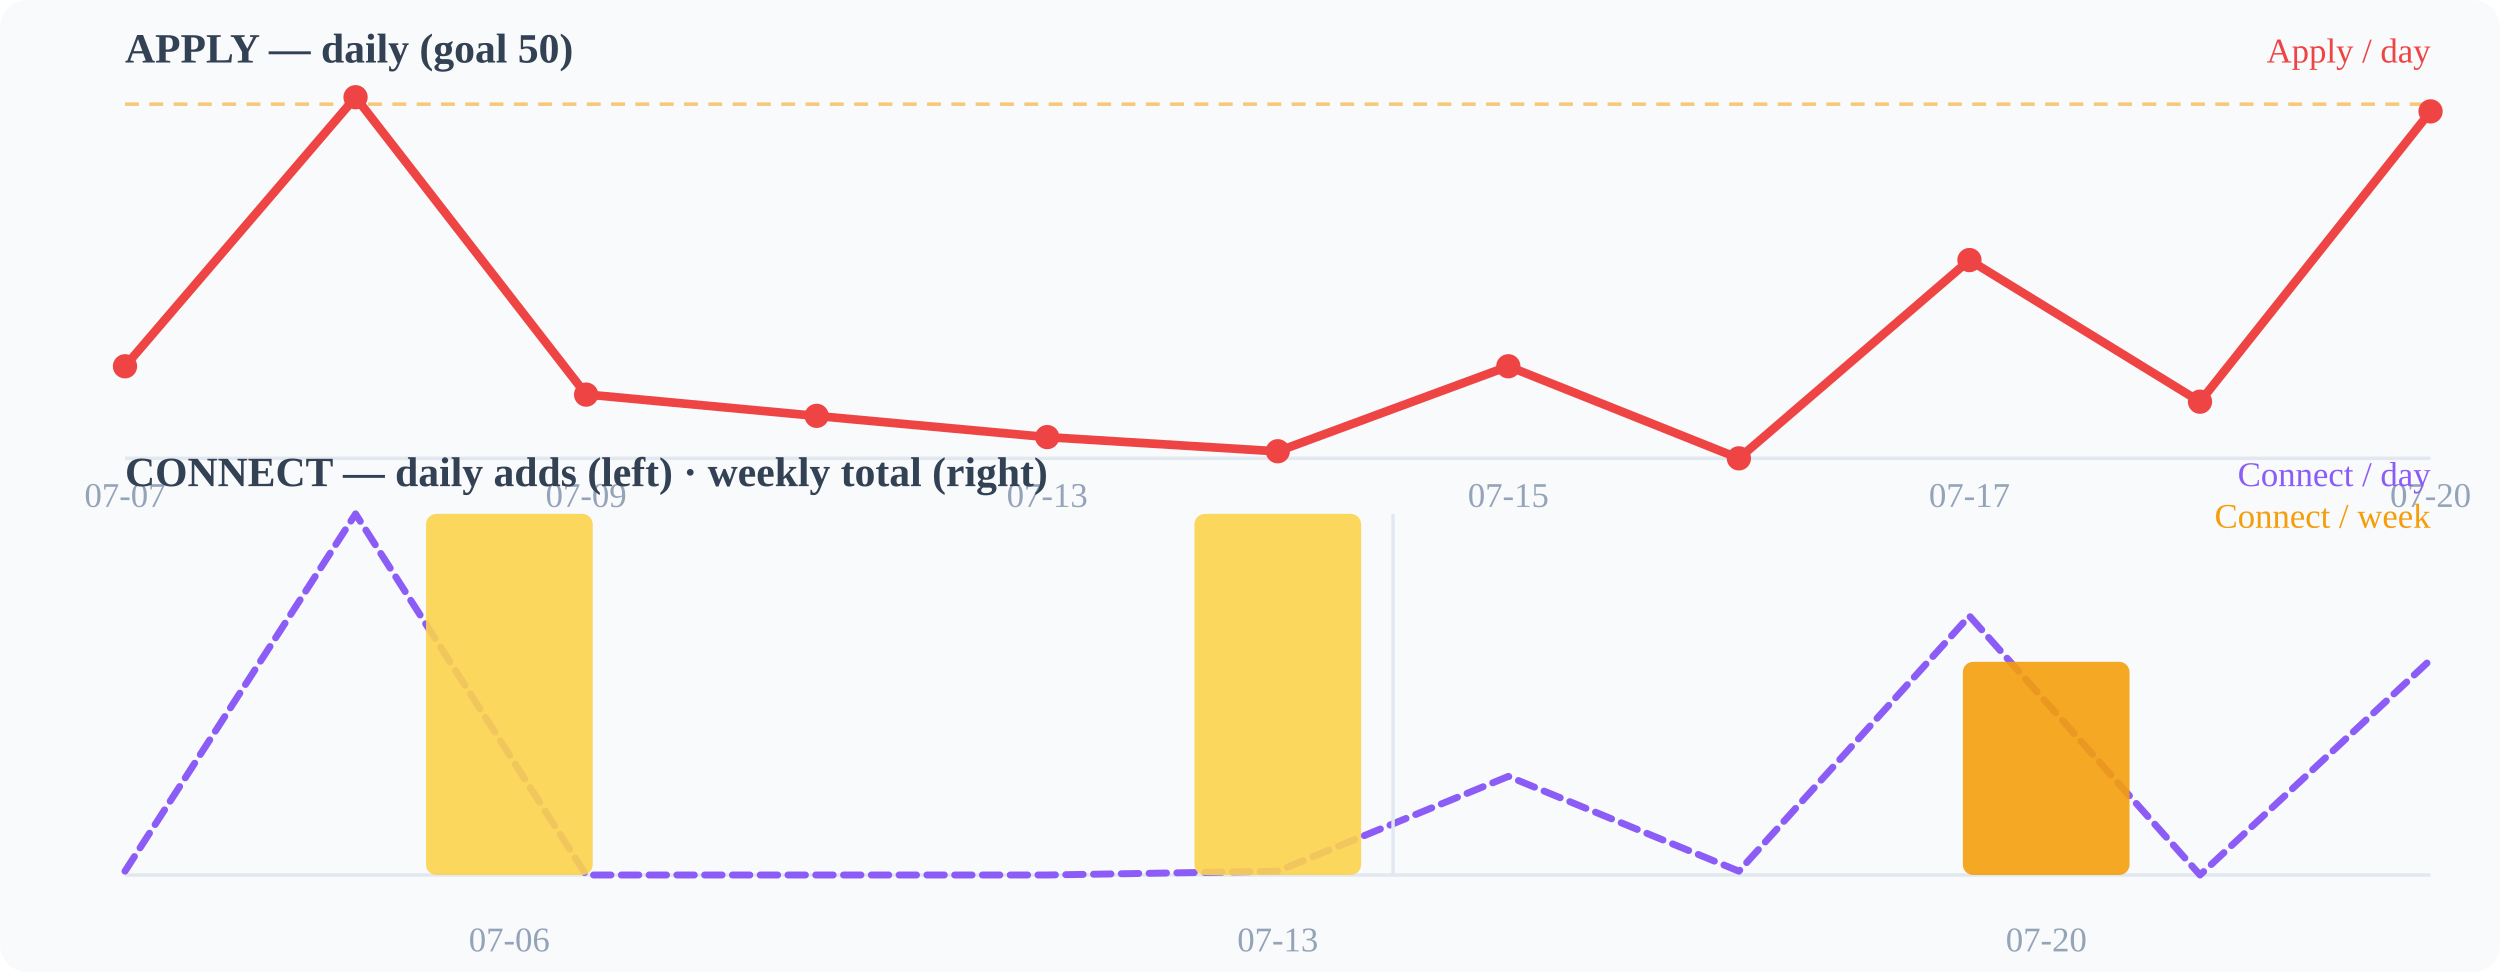
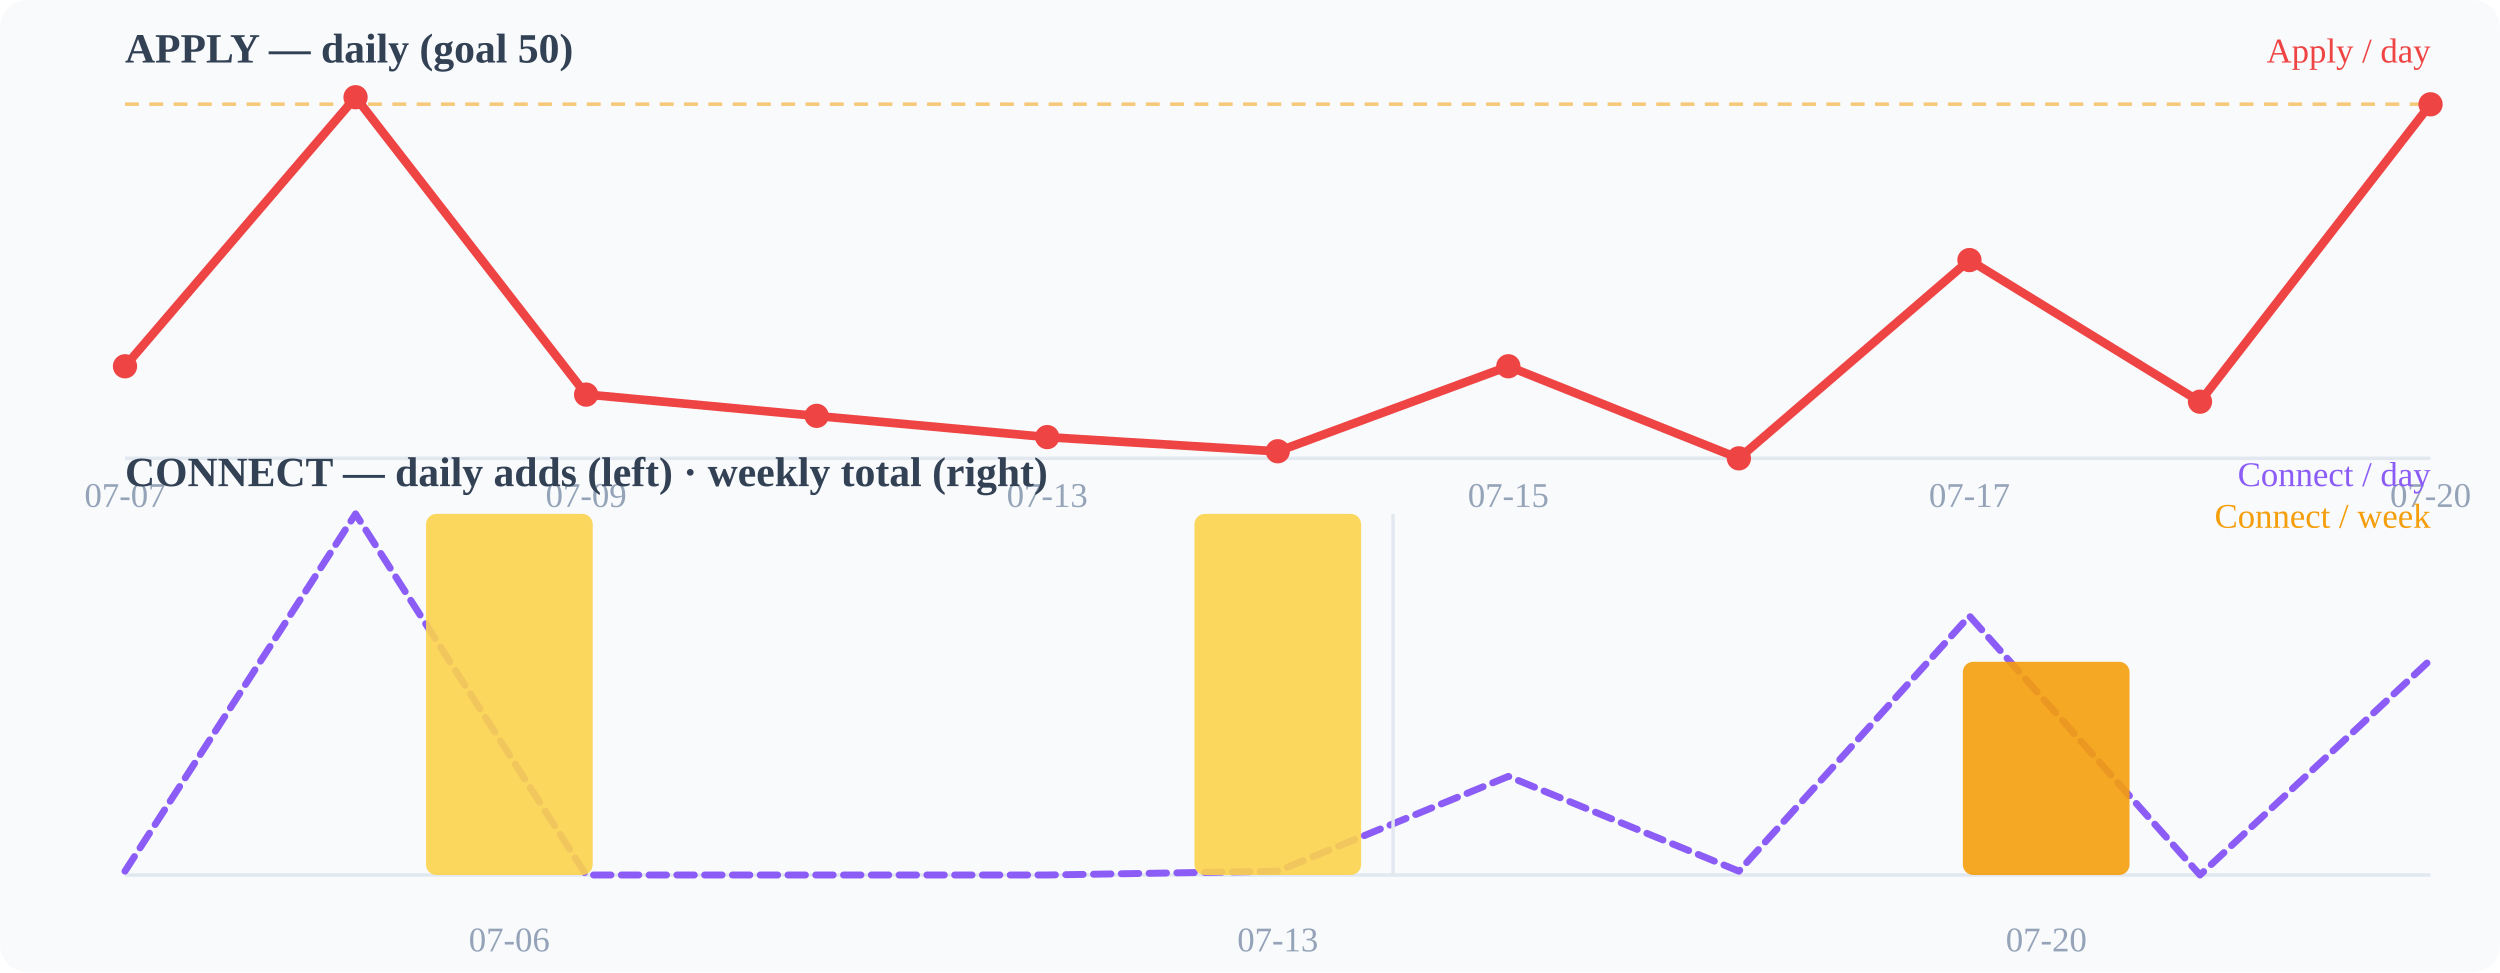
<svg xmlns="http://www.w3.org/2000/svg" width="720" height="280" viewBox="0 0 720 280">
  <rect width="720" height="280" fill="#f8fafc" rx="8" />
  <text x="36" y="18" font-size="12" font-weight="600" fill="#334155">APPLY — daily (goal 50)</text>
  <line x1="36" y1="132" x2="700" y2="132" stroke="#e2e8f0" stroke-width="1" />
  <line x1="36" y1="30.0" x2="700" y2="30.0" stroke="#f59e0b" stroke-width="1" stroke-dasharray="4 3" opacity="0.55" />
-   <polyline points="36.0,105.5 102.4,28.0 168.8,113.6 235.2,119.8 301.6,125.9 368.0,130.0 434.4,105.5 500.8,132.0 567.2,74.9 633.6,115.7 700.0,32.1" fill="none" stroke="#ef4444" stroke-width="2.5" stroke-linecap="round" stroke-linejoin="round" />
+   <polyline points="36.0,105.5 102.4,28.0 168.8,113.6 235.2,119.8 301.6,125.9 368.0,130.0 434.4,105.5 500.8,132.0 567.2,74.9 633.6,115.7 700.0,30.0" fill="none" stroke="#ef4444" stroke-width="2.5" stroke-linecap="round" stroke-linejoin="round" />
  <circle cx="36" cy="105.49" r="3.5" fill="#ef4444" />
  <circle cx="102.4" cy="28" r="3.5" fill="#ef4444" />
  <circle cx="168.8" cy="113.647" r="3.5" fill="#ef4444" />
  <circle cx="235.2" cy="119.765" r="3.5" fill="#ef4444" />
  <circle cx="301.6" cy="125.882" r="3.5" fill="#ef4444" />
  <circle cx="368" cy="129.961" r="3.5" fill="#ef4444" />
  <circle cx="434.4" cy="105.49" r="3.5" fill="#ef4444" />
  <circle cx="500.8" cy="132" r="3.5" fill="#ef4444" />
  <circle cx="567.2" cy="74.902" r="3.5" fill="#ef4444" />
  <circle cx="633.6" cy="115.686" r="3.5" fill="#ef4444" />
-   <circle cx="700" cy="32.078" r="3.5" fill="#ef4444" />
+   <circle cx="700" cy="30.039" r="3.5" fill="#ef4444" />
  <text x="36" y="146" font-size="10" fill="#94a3b8" text-anchor="middle">07-07</text>
  <text x="168.8" y="146" font-size="10" fill="#94a3b8" text-anchor="middle">07-09</text>
  <text x="301.6" y="146" font-size="10" fill="#94a3b8" text-anchor="middle">07-13</text>
  <text x="434.4" y="146" font-size="10" fill="#94a3b8" text-anchor="middle">07-15</text>
  <text x="567.2" y="146" font-size="10" fill="#94a3b8" text-anchor="middle">07-17</text>
  <text x="700" y="146" font-size="10" fill="#94a3b8" text-anchor="middle">07-20</text>
  <text x="36" y="140" font-size="12" font-weight="600" fill="#334155">CONNECT — daily adds (left) · weekly total (right)</text>
  <line x1="36" y1="252" x2="700" y2="252" stroke="#e2e8f0" stroke-width="1" />
  <polyline points="36.0,250.9 102.4,148.0 168.8,252.0 235.2,252.0 301.6,252.0 368.0,250.9 434.4,223.6 500.8,250.9 567.2,177.4 633.6,252.0 700.0,190.0" fill="none" stroke="#8b5cf6" stroke-width="2" stroke-linecap="round" stroke-linejoin="round" stroke-dasharray="5 3" />
  <rect x="122.7" y="148.0" width="48" height="104.0" rx="3" fill="#fcd34d" opacity="0.9" />
  <rect x="344.0" y="148.0" width="48" height="104.0" rx="3" fill="#fcd34d" opacity="0.9" />
  <rect x="565.3" y="190.6" width="48" height="61.4" rx="3" fill="#f59e0b" opacity="0.9" />
  <line x1="401.2" y1="148" x2="401.2" y2="252" stroke="#e2e8f0" stroke-width="1" />
  <text x="146.667" y="274" font-size="10" fill="#94a3b8" text-anchor="middle">07-06</text>
  <text x="368" y="274" font-size="10" fill="#94a3b8" text-anchor="middle">07-13</text>
  <text x="589.333" y="274" font-size="10" fill="#94a3b8" text-anchor="middle">07-20</text>
  <text x="700" y="18" font-size="10" fill="#ef4444" text-anchor="end">Apply / day</text>
  <text x="700" y="140" font-size="10" fill="#8b5cf6" text-anchor="end">Connect / day</text>
  <text x="700" y="152" font-size="10" fill="#f59e0b" text-anchor="end">Connect / week</text>
</svg>
